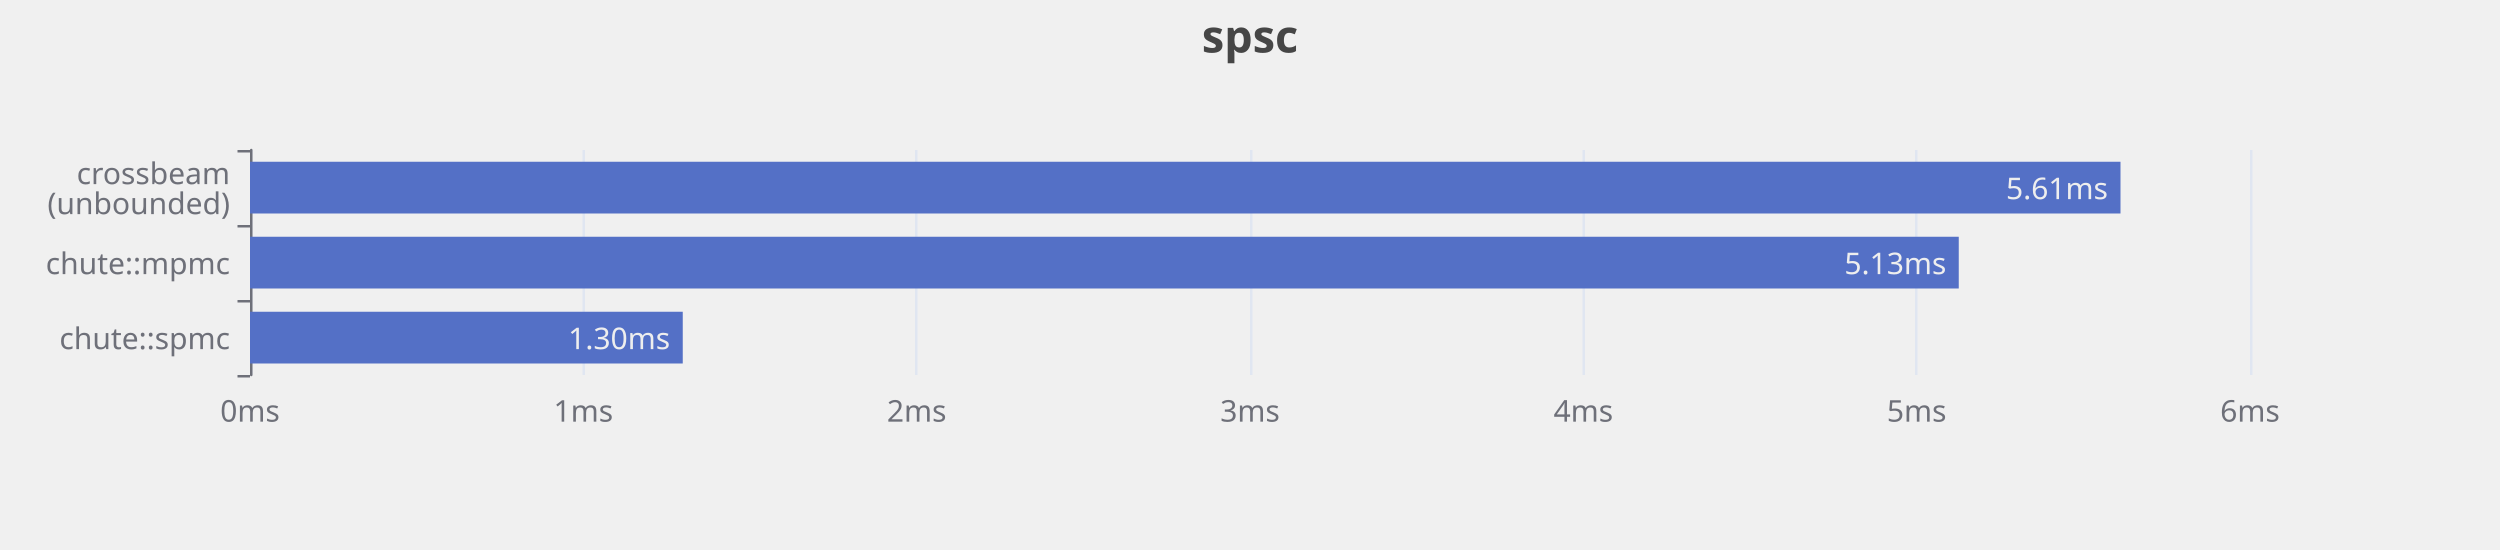
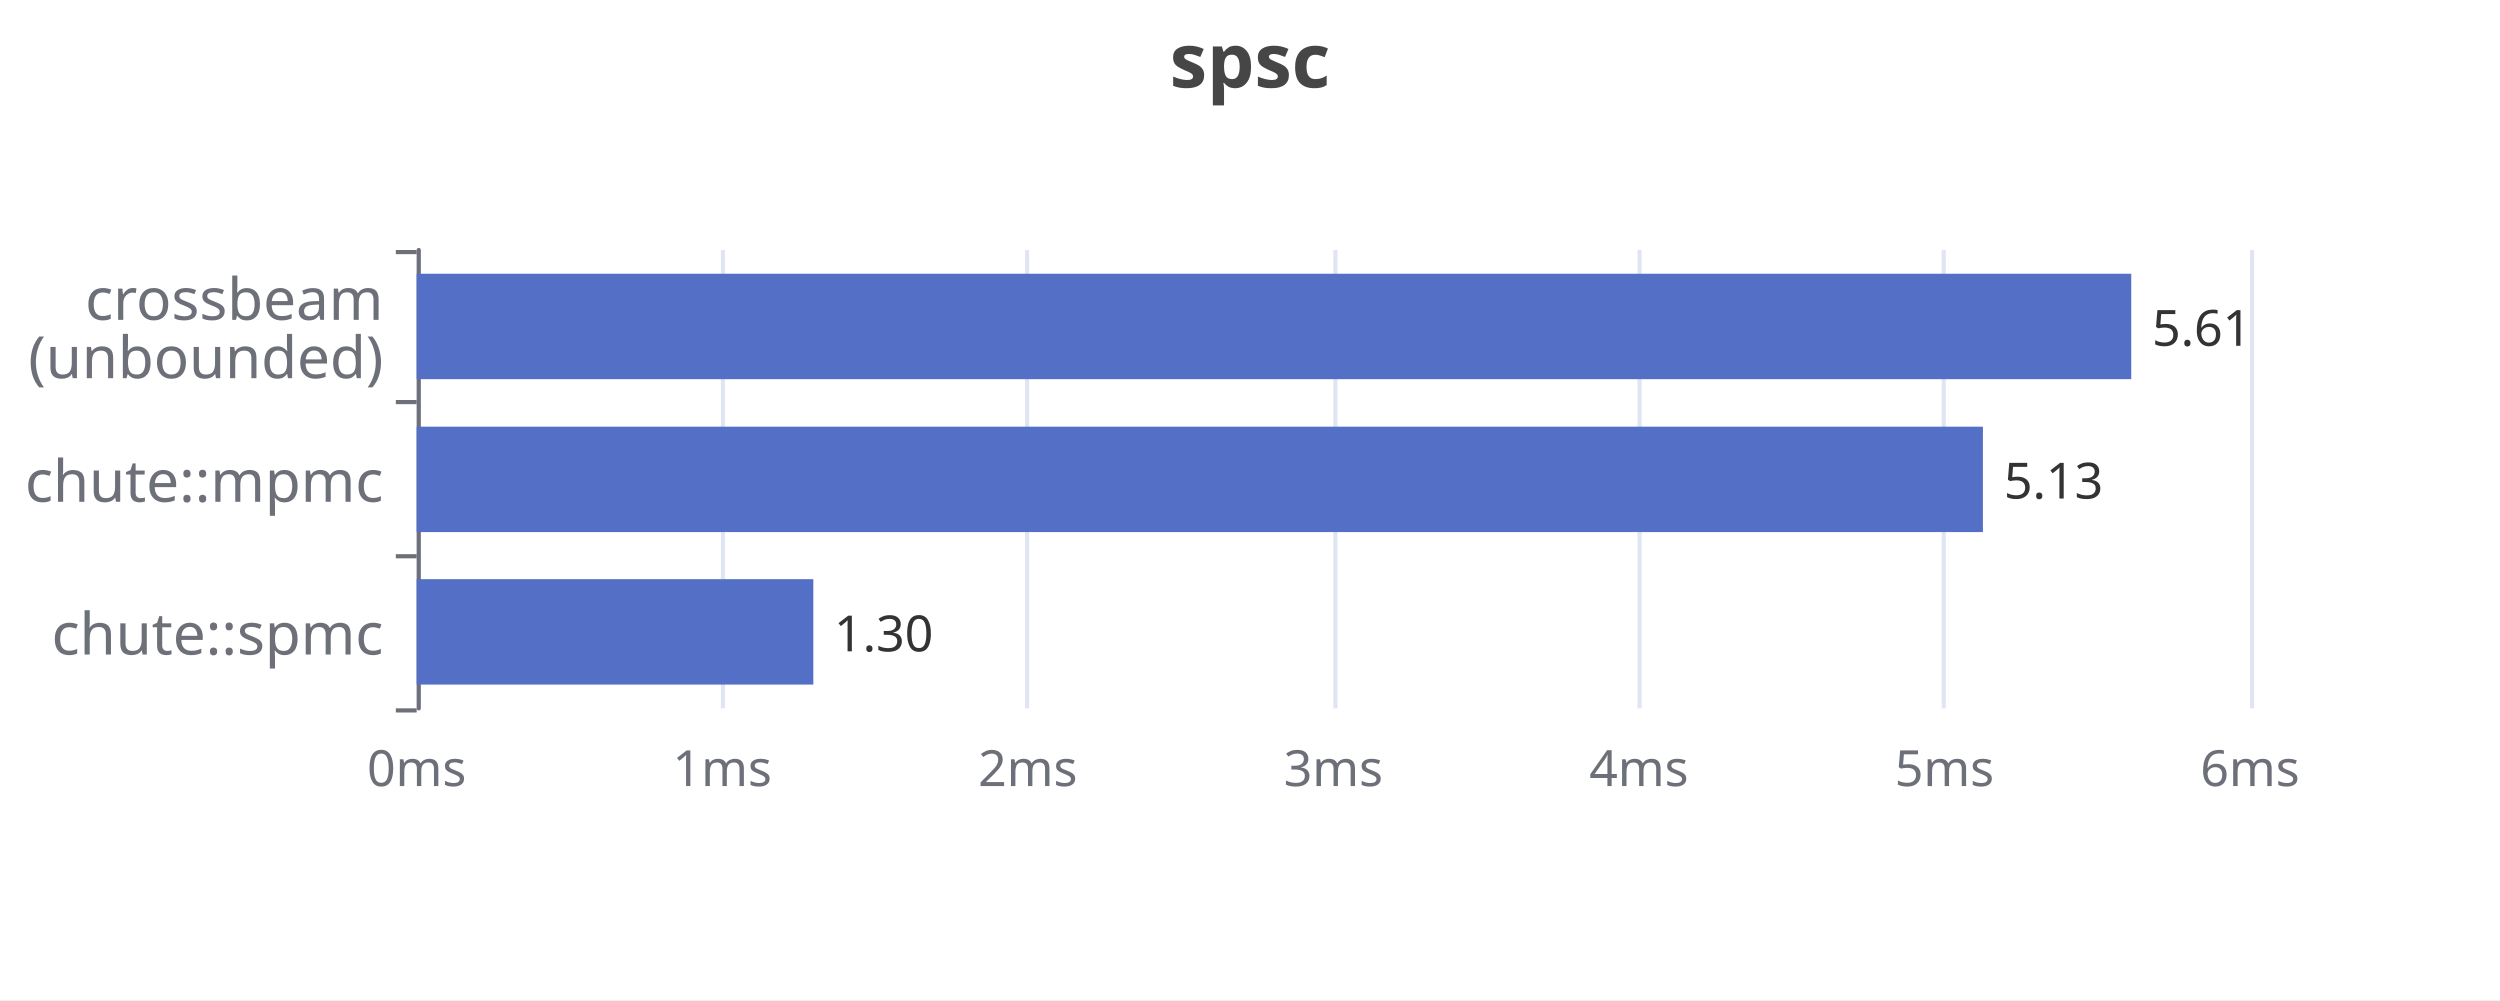
- <svg xmlns="http://www.w3.org/2000/svg" width="1000" height="220" version="1.1" baseProfile="full" viewBox="0 0 1000 220">
-   <rect width="1000" height="220" x="0" y="0" id="0" fill="none" />
-   <path d="M100.5 60L100.5 150" fill="none" stroke="#E0E6F1" />
-   <path d="M233.5 60L233.5 150" fill="none" stroke="#E0E6F1" />
-   <path d="M366.5 60L366.5 150" fill="none" stroke="#E0E6F1" />
-   <path d="M500.5 60L500.5 150" fill="none" stroke="#E0E6F1" />
-   <path d="M633.5 60L633.5 150" fill="none" stroke="#E0E6F1" />
-   <path d="M766.5 60L766.5 150" fill="none" stroke="#E0E6F1" />
-   <path d="M900.5 60L900.5 150" fill="none" stroke="#E0E6F1" />
-   <path d="M100.5 150L100.5 60" fill="none" stroke="#6E7079" stroke-linecap="round" />
-   <path d="M100 150.5L95 150.5" fill="none" stroke="#6E7079" />
-   <path d="M100 120.5L95 120.5" fill="none" stroke="#6E7079" />
-   <path d="M100 90.5L95 90.5" fill="none" stroke="#6E7079" />
+ <svg xmlns="http://www.w3.org/2000/svg" width="600" height="240" version="1.1" baseProfile="full" viewBox="0 0 600 240">
+   <rect width="600" height="240" x="0" y="0" id="0" fill="#FFFFFF" />
+   <path d="M100.5 60L100.5 170" fill="none" stroke="#E0E6F1" />
+   <path d="M173.5 60L173.5 170" fill="none" stroke="#E0E6F1" />
+   <path d="M246.5 60L246.5 170" fill="none" stroke="#E0E6F1" />
+   <path d="M320.5 60L320.5 170" fill="none" stroke="#E0E6F1" />
+   <path d="M393.5 60L393.5 170" fill="none" stroke="#E0E6F1" />
+   <path d="M466.5 60L466.5 170" fill="none" stroke="#E0E6F1" />
+   <path d="M540.5 60L540.5 170" fill="none" stroke="#E0E6F1" />
+   <path d="M100.5 170L100.5 60" fill="none" stroke="#6E7079" stroke-linecap="round" />
+   <path d="M100 170.5L95 170.5" fill="none" stroke="#6E7079" />
+   <path d="M100 133.5L95 133.5" fill="none" stroke="#6E7079" />
+   <path d="M100 96.5L95 96.5" fill="none" stroke="#6E7079" />
  <path d="M100 60.5L95 60.5" fill="none" stroke="#6E7079" />
-   <text dominant-baseline="central" text-anchor="end" style="font-size:12px;font-family:sans-serif;" transform="translate(92 135)" fill="#6E7079">chute::spmc</text>
-   <text dominant-baseline="central" text-anchor="end" style="font-size:12px;font-family:sans-serif;" transform="translate(92 105)" fill="#6E7079">chute::mpmc</text>
-   <text dominant-baseline="central" text-anchor="end" style="font-size:12px;font-family:sans-serif;" y="-6" transform="translate(92 75)" fill="#6E7079">crossbeam</text>
-   <text dominant-baseline="central" text-anchor="end" style="font-size:12px;font-family:sans-serif;" y="6" transform="translate(92 75)" fill="#6E7079">(unbounded)</text>
-   <text dominant-baseline="central" text-anchor="middle" style="font-size:12px;font-family:sans-serif;" y="6" transform="translate(100 158)" fill="#6E7079">0ms</text>
-   <text dominant-baseline="central" text-anchor="middle" style="font-size:12px;font-family:sans-serif;" y="6" transform="translate(233.3333 158)" fill="#6E7079">1ms</text>
-   <text dominant-baseline="central" text-anchor="middle" style="font-size:12px;font-family:sans-serif;" y="6" transform="translate(366.6667 158)" fill="#6E7079">2ms</text>
-   <text dominant-baseline="central" text-anchor="middle" style="font-size:12px;font-family:sans-serif;" y="6" transform="translate(500 158)" fill="#6E7079">3ms</text>
-   <text dominant-baseline="central" text-anchor="middle" style="font-size:12px;font-family:sans-serif;" y="6" transform="translate(633.3333 158)" fill="#6E7079">4ms</text>
-   <text dominant-baseline="central" text-anchor="middle" style="font-size:12px;font-family:sans-serif;" y="6" transform="translate(766.6667 158)" fill="#6E7079">5ms</text>
-   <text dominant-baseline="central" text-anchor="middle" style="font-size:12px;font-family:sans-serif;" y="6" transform="translate(900 158)" fill="#6E7079">6ms</text>
-   <path d="M100 124.7l173.1 0l0 20.7l-173.1 0Z" fill="#5470c6" />
-   <path d="M100 94.7l683.5 0l0 20.7l-683.5 0Z" fill="#5470c6" />
-   <path d="M100 64.7l748.2 0l0 20.7l-748.2 0Z" fill="#5470c6" />
-   <text dominant-baseline="central" text-anchor="end" style="font-size:12px;font-family:sans-serif;" transform="translate(268.0563 135)" fill="#eee" stroke="#5470c6" stroke-width="2" paint-order="stroke" stroke-miterlimit="2">1.30ms</text>
-   <text dominant-baseline="central" text-anchor="end" style="font-size:12px;font-family:sans-serif;" transform="translate(778.5363 105)" fill="#eee" stroke="#5470c6" stroke-width="2" paint-order="stroke" stroke-miterlimit="2">5.13ms</text>
-   <text dominant-baseline="central" text-anchor="end" style="font-size:12px;font-family:sans-serif;" transform="translate(843.18 75)" fill="#eee" stroke="#5470c6" stroke-width="2" paint-order="stroke" stroke-miterlimit="2">5.61ms</text>
-   <path d="M-5 -5l10 0l0 10l-10 0Z" transform="translate(500 215)" fill="rgb(0,0,0)" fill-opacity="0" stroke="#ccc" stroke-width="0" />
-   <path d="M-23.5 -5l47.1 0l0 28l-47.1 0Z" transform="translate(500 5)" fill="rgb(0,0,0)" fill-opacity="0" stroke="#ccc" stroke-width="0" />
-   <text dominant-baseline="central" text-anchor="middle" style="font-size:18px;font-family:sans-serif;font-weight:bold;" y="9" transform="translate(500 5)" fill="#464646">spsc</text>
+   <text dominant-baseline="central" text-anchor="end" style="font-size:14px;font-family:sans-serif;" transform="translate(92 151.6667)" fill="#6E7079">chute::spmc</text>
+   <text dominant-baseline="central" text-anchor="end" style="font-size:14px;font-family:sans-serif;" transform="translate(92 115)" fill="#6E7079">chute::mpmc</text>
+   <text dominant-baseline="central" text-anchor="end" style="font-size:14px;font-family:sans-serif;" y="-7" transform="translate(92 78.3333)" fill="#6E7079">crossbeam</text>
+   <text dominant-baseline="central" text-anchor="end" style="font-size:14px;font-family:sans-serif;" y="7" transform="translate(92 78.3333)" fill="#6E7079">(unbounded)</text>
+   <text dominant-baseline="central" text-anchor="middle" style="font-size:12px;font-family:sans-serif;" y="6" transform="translate(100 178)" fill="#6E7079">0ms</text>
+   <text dominant-baseline="central" text-anchor="middle" style="font-size:12px;font-family:sans-serif;" y="6" transform="translate(173.3333 178)" fill="#6E7079">1ms</text>
+   <text dominant-baseline="central" text-anchor="middle" style="font-size:12px;font-family:sans-serif;" y="6" transform="translate(246.6667 178)" fill="#6E7079">2ms</text>
+   <text dominant-baseline="central" text-anchor="middle" style="font-size:12px;font-family:sans-serif;" y="6" transform="translate(320 178)" fill="#6E7079">3ms</text>
+   <text dominant-baseline="central" text-anchor="middle" style="font-size:12px;font-family:sans-serif;" y="6" transform="translate(393.3333 178)" fill="#6E7079">4ms</text>
+   <text dominant-baseline="central" text-anchor="middle" style="font-size:12px;font-family:sans-serif;" y="6" transform="translate(466.6667 178)" fill="#6E7079">5ms</text>
+   <text dominant-baseline="central" text-anchor="middle" style="font-size:12px;font-family:sans-serif;" y="6" transform="translate(540 178)" fill="#6E7079">6ms</text>
+   <path d="M100 139l95.2 0l0 25.3l-95.2 0Z" fill="#5470c6" />
+   <path d="M100 102.4l375.9 0l0 25.3l-375.9 0Z" fill="#5470c6" />
+   <path d="M100 65.7l411.5 0l0 25.3l-411.5 0Z" fill="#5470c6" />
+   <text dominant-baseline="central" text-anchor="start" style="font-size:12px;font-family:sans-serif;" transform="translate(200.181 151.6667)" fill="#333" stroke="rgb(255,255,255)" stroke-width="2" paint-order="stroke" stroke-miterlimit="2">1.30</text>
+   <text dominant-baseline="central" text-anchor="start" style="font-size:12px;font-family:sans-serif;" transform="translate(480.945 115)" fill="#333" stroke="rgb(255,255,255)" stroke-width="2" paint-order="stroke" stroke-miterlimit="2">5.13</text>
+   <text dominant-baseline="central" text-anchor="start" style="font-size:12px;font-family:sans-serif;" transform="translate(516.499 78.3333)" fill="#333" stroke="rgb(255,255,255)" stroke-width="2" paint-order="stroke" stroke-miterlimit="2">5.61</text>
+   <path d="M-5 -5l10 0l0 10l-10 0Z" transform="translate(300 235)" fill="rgb(0,0,0)" fill-opacity="0" stroke="#ccc" stroke-width="0" />
+   <path d="M-23.5 -5l47.1 0l0 28l-47.1 0Z" transform="translate(300 5)" fill="rgb(0,0,0)" fill-opacity="0" stroke="#ccc" stroke-width="0" />
+   <text dominant-baseline="central" text-anchor="middle" style="font-size:18px;font-family:sans-serif;font-weight:bold;" y="9" transform="translate(300 5)" fill="#464646">spsc</text>
</svg>
